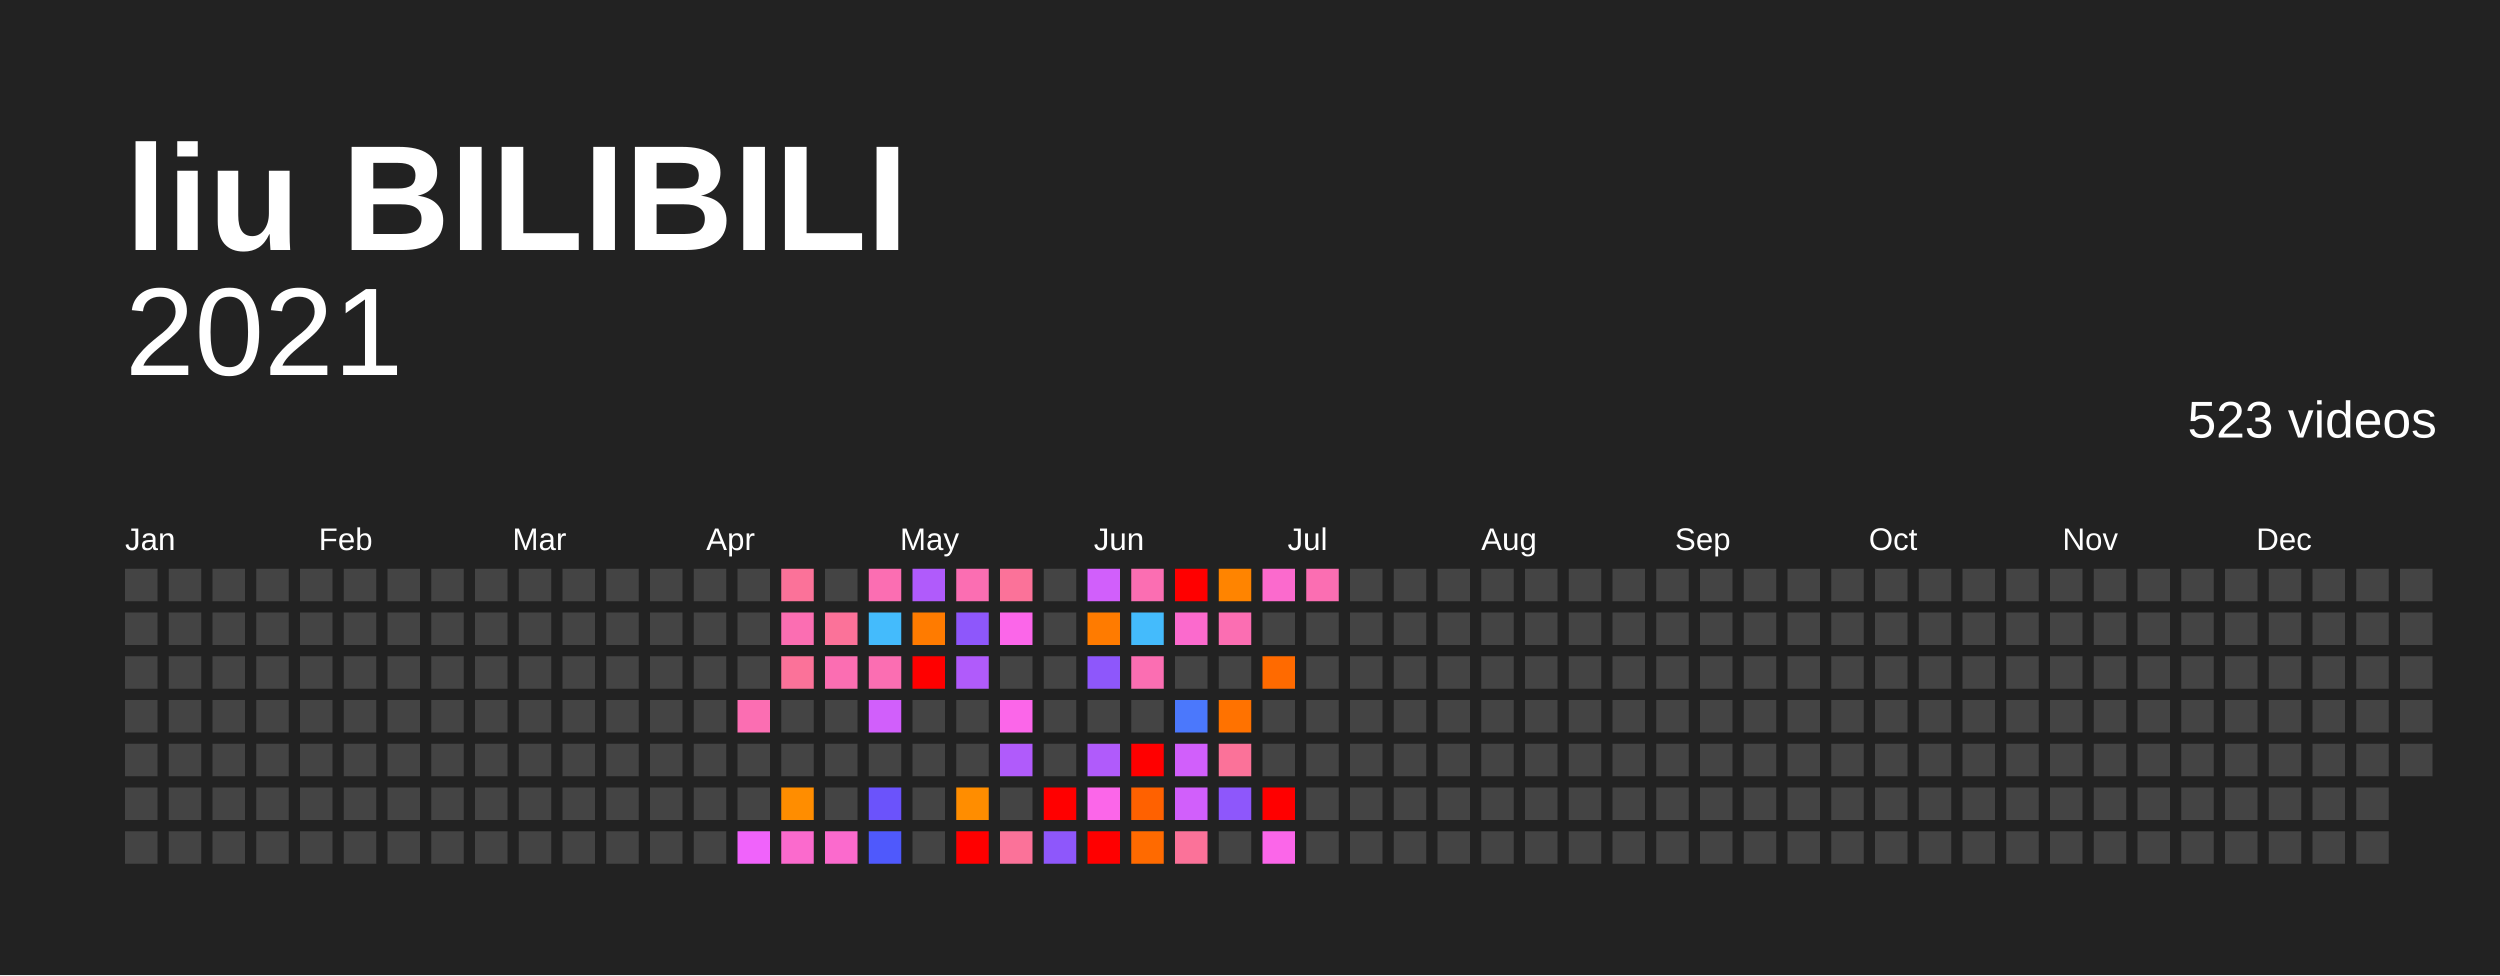
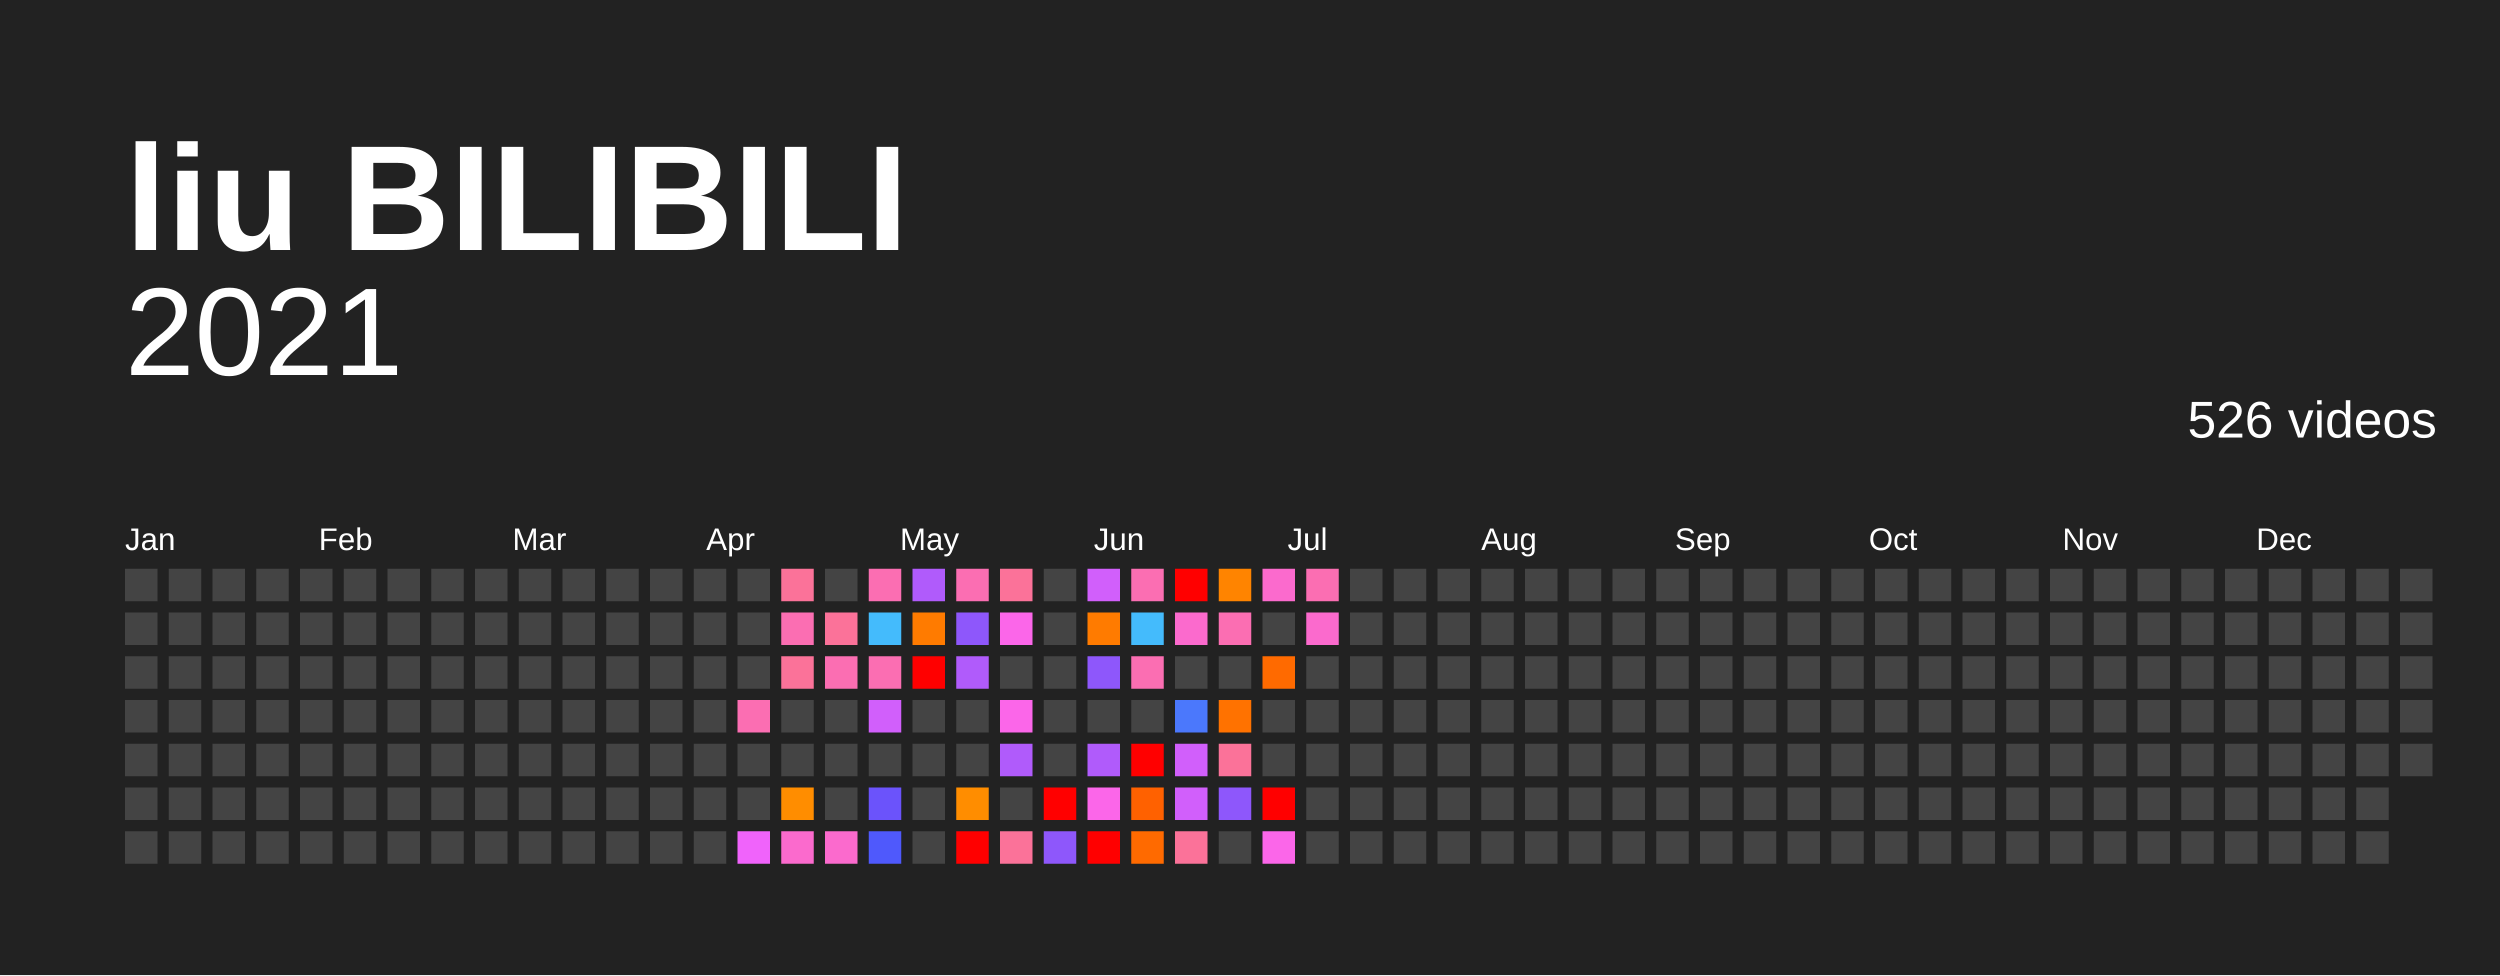
<svg xmlns="http://www.w3.org/2000/svg" baseProfile="full" height="78mm" version="1.1" viewBox="0,0,200,78" width="200mm">
  <defs />
  <rect fill="#222222" height="78" width="200" x="0" y="0" />
  <text fill="#FFFFFF" style="font-size:12px; font-family:Arial; font-weight:bold;" x="10" y="20">liu BILIBILI</text>
  <text alignment-baseline="hanging" fill="#FFFFFF" style="font-size:10.0px; font-family:Arial;" x="10" y="30">2021</text>
-   <text alignment-baseline="hanging" fill="#FFFFFF" style="font-size:4.125px; font-family:Arial;" x="175" y="35">523 videos</text>
+   <text alignment-baseline="hanging" fill="#FFFFFF" style="font-size:4.125px; font-family:Arial;" x="175" y="35">526 videos</text>
  <text fill="#FFFFFF" style="font-size:2.5px; font-family:Arial" x="10.0" y="44">Jan</text>
  <text fill="#FFFFFF" style="font-size:2.5px; font-family:Arial" x="25.5" y="44">Feb</text>
  <text fill="#FFFFFF" style="font-size:2.5px; font-family:Arial" x="41.0" y="44">Mar</text>
  <text fill="#FFFFFF" style="font-size:2.5px; font-family:Arial" x="56.5" y="44">Apr</text>
  <text fill="#FFFFFF" style="font-size:2.5px; font-family:Arial" x="72.0" y="44">May</text>
  <text fill="#FFFFFF" style="font-size:2.5px; font-family:Arial" x="87.5" y="44">Jun</text>
  <text fill="#FFFFFF" style="font-size:2.5px; font-family:Arial" x="103.0" y="44">Jul</text>
  <text fill="#FFFFFF" style="font-size:2.5px; font-family:Arial" x="118.5" y="44">Aug</text>
  <text fill="#FFFFFF" style="font-size:2.5px; font-family:Arial" x="134.0" y="44">Sep</text>
  <text fill="#FFFFFF" style="font-size:2.5px; font-family:Arial" x="149.5" y="44">Oct</text>
  <text fill="#FFFFFF" style="font-size:2.5px; font-family:Arial" x="165.0" y="44">Nov</text>
  <text fill="#FFFFFF" style="font-size:2.5px; font-family:Arial" x="180.5" y="44">Dec</text>
  <rect fill="#444444" height="2.6" width="2.6" x="10.0" y="45.5" />
  <rect fill="#444444" height="2.6" width="2.6" x="10.0" y="49.0" />
  <rect fill="#444444" height="2.6" width="2.6" x="10.0" y="52.5" />
  <rect fill="#444444" height="2.6" width="2.6" x="10.0" y="56.0" />
  <rect fill="#444444" height="2.6" width="2.6" x="10.0" y="59.5" />
  <rect fill="#444444" height="2.6" width="2.6" x="10.0" y="63.0" />
  <rect fill="#444444" height="2.6" width="2.6" x="10.0" y="66.5" />
  <rect fill="#444444" height="2.6" width="2.6" x="13.5" y="45.5" />
  <rect fill="#444444" height="2.6" width="2.6" x="13.5" y="49.0" />
  <rect fill="#444444" height="2.6" width="2.6" x="13.5" y="52.5" />
  <rect fill="#444444" height="2.6" width="2.6" x="13.5" y="56.0" />
  <rect fill="#444444" height="2.6" width="2.6" x="13.5" y="59.5" />
  <rect fill="#444444" height="2.6" width="2.6" x="13.5" y="63.0" />
  <rect fill="#444444" height="2.6" width="2.6" x="13.5" y="66.5" />
  <rect fill="#444444" height="2.6" width="2.6" x="17.0" y="45.5" />
  <rect fill="#444444" height="2.6" width="2.6" x="17.0" y="49.0" />
  <rect fill="#444444" height="2.6" width="2.6" x="17.0" y="52.5" />
  <rect fill="#444444" height="2.6" width="2.6" x="17.0" y="56.0" />
  <rect fill="#444444" height="2.6" width="2.6" x="17.0" y="59.5" />
  <rect fill="#444444" height="2.6" width="2.6" x="17.0" y="63.0" />
  <rect fill="#444444" height="2.6" width="2.6" x="17.0" y="66.5" />
  <rect fill="#444444" height="2.6" width="2.6" x="20.5" y="45.5" />
  <rect fill="#444444" height="2.6" width="2.6" x="20.5" y="49.0" />
  <rect fill="#444444" height="2.6" width="2.6" x="20.5" y="52.5" />
  <rect fill="#444444" height="2.6" width="2.6" x="20.5" y="56.0" />
  <rect fill="#444444" height="2.6" width="2.6" x="20.5" y="59.5" />
  <rect fill="#444444" height="2.6" width="2.6" x="20.5" y="63.0" />
  <rect fill="#444444" height="2.6" width="2.6" x="20.5" y="66.5" />
  <rect fill="#444444" height="2.6" width="2.6" x="24.0" y="45.5" />
  <rect fill="#444444" height="2.6" width="2.6" x="24.0" y="49.0" />
  <rect fill="#444444" height="2.6" width="2.6" x="24.0" y="52.5" />
  <rect fill="#444444" height="2.6" width="2.6" x="24.0" y="56.0" />
  <rect fill="#444444" height="2.6" width="2.6" x="24.0" y="59.5" />
  <rect fill="#444444" height="2.6" width="2.6" x="24.0" y="63.0" />
  <rect fill="#444444" height="2.6" width="2.6" x="24.0" y="66.5" />
  <rect fill="#444444" height="2.6" width="2.6" x="27.5" y="45.5" />
  <rect fill="#444444" height="2.6" width="2.6" x="27.5" y="49.0" />
  <rect fill="#444444" height="2.6" width="2.6" x="27.5" y="52.5" />
  <rect fill="#444444" height="2.6" width="2.6" x="27.5" y="56.0" />
  <rect fill="#444444" height="2.6" width="2.6" x="27.5" y="59.5" />
  <rect fill="#444444" height="2.6" width="2.6" x="27.5" y="63.0" />
  <rect fill="#444444" height="2.6" width="2.6" x="27.5" y="66.5" />
  <rect fill="#444444" height="2.6" width="2.6" x="31.0" y="45.5" />
  <rect fill="#444444" height="2.6" width="2.6" x="31.0" y="49.0" />
  <rect fill="#444444" height="2.6" width="2.6" x="31.0" y="52.5" />
  <rect fill="#444444" height="2.6" width="2.6" x="31.0" y="56.0" />
  <rect fill="#444444" height="2.6" width="2.6" x="31.0" y="59.5" />
  <rect fill="#444444" height="2.6" width="2.6" x="31.0" y="63.0" />
  <rect fill="#444444" height="2.6" width="2.6" x="31.0" y="66.5" />
  <rect fill="#444444" height="2.6" width="2.6" x="34.5" y="45.5" />
  <rect fill="#444444" height="2.6" width="2.6" x="34.5" y="49.0" />
  <rect fill="#444444" height="2.6" width="2.6" x="34.5" y="52.5" />
  <rect fill="#444444" height="2.6" width="2.6" x="34.5" y="56.0" />
  <rect fill="#444444" height="2.6" width="2.6" x="34.5" y="59.5" />
  <rect fill="#444444" height="2.6" width="2.6" x="34.5" y="63.0" />
  <rect fill="#444444" height="2.6" width="2.6" x="34.5" y="66.5" />
  <rect fill="#444444" height="2.6" width="2.6" x="38.0" y="45.5" />
  <rect fill="#444444" height="2.6" width="2.6" x="38.0" y="49.0" />
  <rect fill="#444444" height="2.6" width="2.6" x="38.0" y="52.5" />
  <rect fill="#444444" height="2.6" width="2.6" x="38.0" y="56.0" />
  <rect fill="#444444" height="2.6" width="2.6" x="38.0" y="59.5" />
  <rect fill="#444444" height="2.6" width="2.6" x="38.0" y="63.0" />
  <rect fill="#444444" height="2.6" width="2.6" x="38.0" y="66.5" />
  <rect fill="#444444" height="2.6" width="2.6" x="41.5" y="45.5" />
  <rect fill="#444444" height="2.6" width="2.6" x="41.5" y="49.0" />
  <rect fill="#444444" height="2.6" width="2.6" x="41.5" y="52.5" />
  <rect fill="#444444" height="2.6" width="2.6" x="41.5" y="56.0" />
  <rect fill="#444444" height="2.6" width="2.6" x="41.5" y="59.5" />
  <rect fill="#444444" height="2.6" width="2.6" x="41.5" y="63.0" />
  <rect fill="#444444" height="2.6" width="2.6" x="41.5" y="66.5" />
  <rect fill="#444444" height="2.6" width="2.6" x="45.0" y="45.5" />
  <rect fill="#444444" height="2.6" width="2.6" x="45.0" y="49.0" />
  <rect fill="#444444" height="2.6" width="2.6" x="45.0" y="52.5" />
  <rect fill="#444444" height="2.6" width="2.6" x="45.0" y="56.0" />
  <rect fill="#444444" height="2.6" width="2.6" x="45.0" y="59.5" />
  <rect fill="#444444" height="2.6" width="2.6" x="45.0" y="63.0" />
  <rect fill="#444444" height="2.6" width="2.6" x="45.0" y="66.5" />
  <rect fill="#444444" height="2.6" width="2.6" x="48.5" y="45.5" />
  <rect fill="#444444" height="2.6" width="2.6" x="48.5" y="49.0" />
  <rect fill="#444444" height="2.6" width="2.6" x="48.5" y="52.5" />
  <rect fill="#444444" height="2.6" width="2.6" x="48.5" y="56.0" />
  <rect fill="#444444" height="2.6" width="2.6" x="48.5" y="59.5" />
  <rect fill="#444444" height="2.6" width="2.6" x="48.5" y="63.0" />
  <rect fill="#444444" height="2.6" width="2.6" x="48.5" y="66.5" />
  <rect fill="#444444" height="2.6" width="2.6" x="52.0" y="45.5" />
  <rect fill="#444444" height="2.6" width="2.6" x="52.0" y="49.0" />
  <rect fill="#444444" height="2.6" width="2.6" x="52.0" y="52.5" />
  <rect fill="#444444" height="2.6" width="2.6" x="52.0" y="56.0" />
  <rect fill="#444444" height="2.6" width="2.6" x="52.0" y="59.5" />
  <rect fill="#444444" height="2.6" width="2.6" x="52.0" y="63.0" />
  <rect fill="#444444" height="2.6" width="2.6" x="52.0" y="66.5" />
  <rect fill="#444444" height="2.6" width="2.6" x="55.5" y="45.5" />
  <rect fill="#444444" height="2.6" width="2.6" x="55.5" y="49.0" />
  <rect fill="#444444" height="2.6" width="2.6" x="55.5" y="52.5" />
  <rect fill="#444444" height="2.6" width="2.6" x="55.5" y="56.0" />
  <rect fill="#444444" height="2.6" width="2.6" x="55.5" y="59.5" />
  <rect fill="#444444" height="2.6" width="2.6" x="55.5" y="63.0" />
  <rect fill="#444444" height="2.6" width="2.6" x="55.5" y="66.5" />
  <rect fill="#444444" height="2.6" width="2.6" x="59.0" y="45.5" />
  <rect fill="#444444" height="2.6" width="2.6" x="59.0" y="49.0" />
  <rect fill="#444444" height="2.6" width="2.6" x="59.0" y="52.5" />
  <rect fill="#fb6eb2" height="2.6" width="2.6" x="59.0" y="56.0" />
  <rect fill="#444444" height="2.6" width="2.6" x="59.0" y="59.5" />
  <rect fill="#444444" height="2.6" width="2.6" x="59.0" y="63.0" />
  <rect fill="#f063fb" height="2.6" width="2.6" x="59.0" y="66.5" />
  <rect fill="#fb7299" height="2.6" width="2.6" x="62.5" y="45.5" />
  <rect fill="#fb6eb2" height="2.6" width="2.6" x="62.5" y="49.0" />
  <rect fill="#fb7299" height="2.6" width="2.6" x="62.5" y="52.5" />
  <rect fill="#444444" height="2.6" width="2.6" x="62.5" y="56.0" />
  <rect fill="#444444" height="2.6" width="2.6" x="62.5" y="59.5" />
  <rect fill="#ff8d00" height="2.6" width="2.6" x="62.5" y="63.0" />
  <rect fill="#fb6acd" height="2.6" width="2.6" x="62.5" y="66.5" />
  <rect fill="#444444" height="2.6" width="2.6" x="66.0" y="45.5" />
  <rect fill="#fb7299" height="2.6" width="2.6" x="66.0" y="49.0" />
  <rect fill="#fb6eb2" height="2.6" width="2.6" x="66.0" y="52.5" />
  <rect fill="#444444" height="2.6" width="2.6" x="66.0" y="56.0" />
  <rect fill="#444444" height="2.6" width="2.6" x="66.0" y="59.5" />
  <rect fill="#444444" height="2.6" width="2.6" x="66.0" y="63.0" />
  <rect fill="#fb6acd" height="2.6" width="2.6" x="66.0" y="66.5" />
  <rect fill="#fb6eb2" height="2.6" width="2.6" x="69.5" y="45.5" />
  <rect fill="#44bbfc" height="2.6" width="2.6" x="69.5" y="49.0" />
  <rect fill="#fb6eb2" height="2.6" width="2.6" x="69.5" y="52.5" />
  <rect fill="#d15ffb" height="2.6" width="2.6" x="69.5" y="56.0" />
  <rect fill="#444444" height="2.6" width="2.6" x="69.5" y="59.5" />
  <rect fill="#6b53fb" height="2.6" width="2.6" x="69.5" y="63.0" />
  <rect fill="#4f59fc" height="2.6" width="2.6" x="69.5" y="66.5" />
  <rect fill="#b05bfb" height="2.6" width="2.6" x="73.0" y="45.5" />
  <rect fill="#ff7b00" height="2.6" width="2.6" x="73.0" y="49.0" />
  <rect fill="red" height="2.6" width="2.6" x="73.0" y="52.5" />
  <rect fill="#444444" height="2.6" width="2.6" x="73.0" y="56.0" />
  <rect fill="#444444" height="2.6" width="2.6" x="73.0" y="59.5" />
  <rect fill="#444444" height="2.6" width="2.6" x="73.0" y="63.0" />
  <rect fill="#444444" height="2.6" width="2.6" x="73.0" y="66.5" />
  <rect fill="#fb6eb2" height="2.6" width="2.6" x="76.5" y="45.5" />
  <rect fill="#8e57fb" height="2.6" width="2.6" x="76.5" y="49.0" />
  <rect fill="#b05bfb" height="2.6" width="2.6" x="76.5" y="52.5" />
  <rect fill="#444444" height="2.6" width="2.6" x="76.5" y="56.0" />
  <rect fill="#444444" height="2.6" width="2.6" x="76.5" y="59.5" />
  <rect fill="#ff8d00" height="2.6" width="2.6" x="76.5" y="63.0" />
  <rect fill="red" height="2.6" width="2.6" x="76.5" y="66.5" />
  <rect fill="#fb7299" height="2.6" width="2.6" x="80.0" y="45.5" />
  <rect fill="#fb66e9" height="2.6" width="2.6" x="80.0" y="49.0" />
  <rect fill="#444444" height="2.6" width="2.6" x="80.0" y="52.5" />
  <rect fill="#fb66e9" height="2.6" width="2.6" x="80.0" y="56.0" />
  <rect fill="#b05bfb" height="2.6" width="2.6" x="80.0" y="59.5" />
  <rect fill="#444444" height="2.6" width="2.6" x="80.0" y="63.0" />
  <rect fill="#fb7299" height="2.6" width="2.6" x="80.0" y="66.5" />
  <rect fill="#444444" height="2.6" width="2.6" x="83.5" y="45.5" />
  <rect fill="#444444" height="2.6" width="2.6" x="83.5" y="49.0" />
  <rect fill="#444444" height="2.6" width="2.6" x="83.5" y="52.5" />
  <rect fill="#444444" height="2.6" width="2.6" x="83.5" y="56.0" />
  <rect fill="#444444" height="2.6" width="2.6" x="83.5" y="59.5" />
  <rect fill="red" height="2.6" width="2.6" x="83.5" y="63.0" />
  <rect fill="#8e57fb" height="2.6" width="2.6" x="83.5" y="66.5" />
  <rect fill="#d15ffb" height="2.6" width="2.6" x="87.0" y="45.5" />
  <rect fill="#ff7b00" height="2.6" width="2.6" x="87.0" y="49.0" />
  <rect fill="#8e57fb" height="2.6" width="2.6" x="87.0" y="52.5" />
  <rect fill="#444444" height="2.6" width="2.6" x="87.0" y="56.0" />
  <rect fill="#b05bfb" height="2.6" width="2.6" x="87.0" y="59.5" />
  <rect fill="#fb66e9" height="2.6" width="2.6" x="87.0" y="63.0" />
  <rect fill="red" height="2.6" width="2.6" x="87.0" y="66.5" />
  <rect fill="#fb6eb2" height="2.6" width="2.6" x="90.5" y="45.5" />
  <rect fill="#44bbfc" height="2.6" width="2.6" x="90.5" y="49.0" />
  <rect fill="#fb6eb2" height="2.6" width="2.6" x="90.5" y="52.5" />
  <rect fill="#444444" height="2.6" width="2.6" x="90.5" y="56.0" />
  <rect fill="red" height="2.6" width="2.6" x="90.5" y="59.5" />
  <rect fill="#ff6100" height="2.6" width="2.6" x="90.5" y="63.0" />
  <rect fill="#ff6a00" height="2.6" width="2.6" x="90.5" y="66.5" />
  <rect fill="red" height="2.6" width="2.6" x="94.0" y="45.5" />
  <rect fill="#fb6acd" height="2.6" width="2.6" x="94.0" y="49.0" />
  <rect fill="#444444" height="2.6" width="2.6" x="94.0" y="52.5" />
  <rect fill="#4b78fc" height="2.6" width="2.6" x="94.0" y="56.0" />
  <rect fill="#d15ffb" height="2.6" width="2.6" x="94.0" y="59.5" />
  <rect fill="#d15ffb" height="2.6" width="2.6" x="94.0" y="63.0" />
  <rect fill="#fb7299" height="2.6" width="2.6" x="94.0" y="66.5" />
  <rect fill="#ff8400" height="2.6" width="2.6" x="97.5" y="45.5" />
  <rect fill="#fb6eb2" height="2.6" width="2.6" x="97.5" y="49.0" />
  <rect fill="#444444" height="2.6" width="2.6" x="97.5" y="52.5" />
  <rect fill="#ff7200" height="2.6" width="2.6" x="97.5" y="56.0" />
  <rect fill="#fb7299" height="2.6" width="2.6" x="97.5" y="59.5" />
  <rect fill="#8e57fb" height="2.6" width="2.6" x="97.5" y="63.0" />
  <rect fill="#444444" height="2.6" width="2.6" x="97.5" y="66.5" />
  <rect fill="#fb6acd" height="2.6" width="2.6" x="101.0" y="45.5" />
  <rect fill="#444444" height="2.6" width="2.6" x="101.0" y="49.0" />
  <rect fill="#ff6a00" height="2.6" width="2.6" x="101.0" y="52.5" />
  <rect fill="#444444" height="2.6" width="2.6" x="101.0" y="56.0" />
  <rect fill="#444444" height="2.6" width="2.6" x="101.0" y="59.5" />
  <rect fill="red" height="2.6" width="2.6" x="101.0" y="63.0" />
  <rect fill="#fb66e9" height="2.6" width="2.6" x="101.0" y="66.5" />
  <rect fill="#fb6eb2" height="2.6" width="2.6" x="104.5" y="45.5" />
-   <rect fill="#444444" height="2.6" width="2.6" x="104.5" y="49.0" />
+   <rect fill="#fb6acd" height="2.6" width="2.6" x="104.5" y="49.0" />
  <rect fill="#444444" height="2.6" width="2.6" x="104.5" y="52.5" />
  <rect fill="#444444" height="2.6" width="2.6" x="104.5" y="56.0" />
  <rect fill="#444444" height="2.6" width="2.6" x="104.5" y="59.5" />
  <rect fill="#444444" height="2.6" width="2.6" x="104.5" y="63.0" />
  <rect fill="#444444" height="2.6" width="2.6" x="104.5" y="66.5" />
  <rect fill="#444444" height="2.6" width="2.6" x="108.0" y="45.5" />
  <rect fill="#444444" height="2.6" width="2.6" x="108.0" y="49.0" />
  <rect fill="#444444" height="2.6" width="2.6" x="108.0" y="52.5" />
  <rect fill="#444444" height="2.6" width="2.6" x="108.0" y="56.0" />
  <rect fill="#444444" height="2.6" width="2.6" x="108.0" y="59.5" />
  <rect fill="#444444" height="2.6" width="2.6" x="108.0" y="63.0" />
  <rect fill="#444444" height="2.6" width="2.6" x="108.0" y="66.5" />
  <rect fill="#444444" height="2.6" width="2.6" x="111.5" y="45.5" />
  <rect fill="#444444" height="2.6" width="2.6" x="111.5" y="49.0" />
  <rect fill="#444444" height="2.6" width="2.6" x="111.5" y="52.5" />
  <rect fill="#444444" height="2.6" width="2.6" x="111.5" y="56.0" />
  <rect fill="#444444" height="2.6" width="2.6" x="111.5" y="59.5" />
  <rect fill="#444444" height="2.6" width="2.6" x="111.5" y="63.0" />
  <rect fill="#444444" height="2.6" width="2.6" x="111.5" y="66.5" />
  <rect fill="#444444" height="2.6" width="2.6" x="115.0" y="45.5" />
  <rect fill="#444444" height="2.6" width="2.6" x="115.0" y="49.0" />
  <rect fill="#444444" height="2.6" width="2.6" x="115.0" y="52.5" />
  <rect fill="#444444" height="2.6" width="2.6" x="115.0" y="56.0" />
  <rect fill="#444444" height="2.6" width="2.6" x="115.0" y="59.5" />
  <rect fill="#444444" height="2.6" width="2.6" x="115.0" y="63.0" />
  <rect fill="#444444" height="2.6" width="2.6" x="115.0" y="66.5" />
  <rect fill="#444444" height="2.6" width="2.6" x="118.5" y="45.5" />
  <rect fill="#444444" height="2.6" width="2.6" x="118.5" y="49.0" />
  <rect fill="#444444" height="2.6" width="2.6" x="118.5" y="52.5" />
  <rect fill="#444444" height="2.6" width="2.6" x="118.5" y="56.0" />
  <rect fill="#444444" height="2.6" width="2.6" x="118.5" y="59.5" />
  <rect fill="#444444" height="2.6" width="2.6" x="118.5" y="63.0" />
  <rect fill="#444444" height="2.6" width="2.6" x="118.5" y="66.5" />
  <rect fill="#444444" height="2.6" width="2.6" x="122.0" y="45.5" />
  <rect fill="#444444" height="2.6" width="2.6" x="122.0" y="49.0" />
  <rect fill="#444444" height="2.6" width="2.6" x="122.0" y="52.5" />
  <rect fill="#444444" height="2.6" width="2.6" x="122.0" y="56.0" />
  <rect fill="#444444" height="2.6" width="2.6" x="122.0" y="59.5" />
  <rect fill="#444444" height="2.6" width="2.6" x="122.0" y="63.0" />
  <rect fill="#444444" height="2.6" width="2.6" x="122.0" y="66.5" />
  <rect fill="#444444" height="2.6" width="2.6" x="125.5" y="45.5" />
  <rect fill="#444444" height="2.6" width="2.6" x="125.5" y="49.0" />
  <rect fill="#444444" height="2.6" width="2.6" x="125.5" y="52.5" />
  <rect fill="#444444" height="2.6" width="2.6" x="125.5" y="56.0" />
  <rect fill="#444444" height="2.6" width="2.6" x="125.5" y="59.5" />
  <rect fill="#444444" height="2.6" width="2.6" x="125.5" y="63.0" />
  <rect fill="#444444" height="2.6" width="2.6" x="125.5" y="66.5" />
  <rect fill="#444444" height="2.6" width="2.6" x="129.0" y="45.5" />
  <rect fill="#444444" height="2.6" width="2.6" x="129.0" y="49.0" />
  <rect fill="#444444" height="2.6" width="2.6" x="129.0" y="52.5" />
  <rect fill="#444444" height="2.6" width="2.6" x="129.0" y="56.0" />
  <rect fill="#444444" height="2.6" width="2.6" x="129.0" y="59.5" />
  <rect fill="#444444" height="2.6" width="2.6" x="129.0" y="63.0" />
  <rect fill="#444444" height="2.6" width="2.6" x="129.0" y="66.5" />
  <rect fill="#444444" height="2.6" width="2.6" x="132.5" y="45.5" />
  <rect fill="#444444" height="2.6" width="2.6" x="132.5" y="49.0" />
  <rect fill="#444444" height="2.6" width="2.6" x="132.5" y="52.5" />
  <rect fill="#444444" height="2.6" width="2.6" x="132.5" y="56.0" />
  <rect fill="#444444" height="2.6" width="2.6" x="132.5" y="59.5" />
  <rect fill="#444444" height="2.6" width="2.6" x="132.5" y="63.0" />
  <rect fill="#444444" height="2.6" width="2.6" x="132.5" y="66.5" />
  <rect fill="#444444" height="2.6" width="2.6" x="136.0" y="45.5" />
  <rect fill="#444444" height="2.6" width="2.6" x="136.0" y="49.0" />
  <rect fill="#444444" height="2.6" width="2.6" x="136.0" y="52.5" />
  <rect fill="#444444" height="2.6" width="2.6" x="136.0" y="56.0" />
  <rect fill="#444444" height="2.6" width="2.6" x="136.0" y="59.5" />
  <rect fill="#444444" height="2.6" width="2.6" x="136.0" y="63.0" />
  <rect fill="#444444" height="2.6" width="2.6" x="136.0" y="66.5" />
  <rect fill="#444444" height="2.6" width="2.6" x="139.5" y="45.5" />
  <rect fill="#444444" height="2.6" width="2.6" x="139.5" y="49.0" />
  <rect fill="#444444" height="2.6" width="2.6" x="139.5" y="52.5" />
  <rect fill="#444444" height="2.6" width="2.6" x="139.5" y="56.0" />
  <rect fill="#444444" height="2.6" width="2.6" x="139.5" y="59.5" />
  <rect fill="#444444" height="2.6" width="2.6" x="139.5" y="63.0" />
  <rect fill="#444444" height="2.6" width="2.6" x="139.5" y="66.5" />
  <rect fill="#444444" height="2.6" width="2.6" x="143.0" y="45.5" />
  <rect fill="#444444" height="2.6" width="2.6" x="143.0" y="49.0" />
  <rect fill="#444444" height="2.6" width="2.6" x="143.0" y="52.5" />
  <rect fill="#444444" height="2.6" width="2.6" x="143.0" y="56.0" />
  <rect fill="#444444" height="2.6" width="2.6" x="143.0" y="59.5" />
  <rect fill="#444444" height="2.6" width="2.6" x="143.0" y="63.0" />
  <rect fill="#444444" height="2.6" width="2.6" x="143.0" y="66.5" />
  <rect fill="#444444" height="2.6" width="2.6" x="146.5" y="45.5" />
  <rect fill="#444444" height="2.6" width="2.6" x="146.5" y="49.0" />
  <rect fill="#444444" height="2.6" width="2.6" x="146.5" y="52.5" />
  <rect fill="#444444" height="2.6" width="2.6" x="146.5" y="56.0" />
  <rect fill="#444444" height="2.6" width="2.6" x="146.5" y="59.5" />
  <rect fill="#444444" height="2.6" width="2.6" x="146.5" y="63.0" />
  <rect fill="#444444" height="2.6" width="2.6" x="146.5" y="66.5" />
  <rect fill="#444444" height="2.6" width="2.6" x="150.0" y="45.5" />
  <rect fill="#444444" height="2.6" width="2.6" x="150.0" y="49.0" />
  <rect fill="#444444" height="2.6" width="2.6" x="150.0" y="52.5" />
  <rect fill="#444444" height="2.6" width="2.6" x="150.0" y="56.0" />
  <rect fill="#444444" height="2.6" width="2.6" x="150.0" y="59.5" />
  <rect fill="#444444" height="2.6" width="2.6" x="150.0" y="63.0" />
  <rect fill="#444444" height="2.6" width="2.6" x="150.0" y="66.5" />
  <rect fill="#444444" height="2.6" width="2.6" x="153.5" y="45.5" />
  <rect fill="#444444" height="2.6" width="2.6" x="153.5" y="49.0" />
  <rect fill="#444444" height="2.6" width="2.6" x="153.5" y="52.5" />
  <rect fill="#444444" height="2.6" width="2.6" x="153.5" y="56.0" />
  <rect fill="#444444" height="2.6" width="2.6" x="153.5" y="59.5" />
  <rect fill="#444444" height="2.6" width="2.6" x="153.5" y="63.0" />
  <rect fill="#444444" height="2.6" width="2.6" x="153.5" y="66.5" />
  <rect fill="#444444" height="2.6" width="2.6" x="157.0" y="45.5" />
  <rect fill="#444444" height="2.6" width="2.6" x="157.0" y="49.0" />
  <rect fill="#444444" height="2.6" width="2.6" x="157.0" y="52.5" />
  <rect fill="#444444" height="2.6" width="2.6" x="157.0" y="56.0" />
  <rect fill="#444444" height="2.6" width="2.6" x="157.0" y="59.5" />
  <rect fill="#444444" height="2.6" width="2.6" x="157.0" y="63.0" />
  <rect fill="#444444" height="2.6" width="2.6" x="157.0" y="66.5" />
  <rect fill="#444444" height="2.6" width="2.6" x="160.5" y="45.5" />
  <rect fill="#444444" height="2.6" width="2.6" x="160.5" y="49.0" />
  <rect fill="#444444" height="2.6" width="2.6" x="160.5" y="52.5" />
  <rect fill="#444444" height="2.6" width="2.6" x="160.5" y="56.0" />
  <rect fill="#444444" height="2.6" width="2.6" x="160.5" y="59.5" />
  <rect fill="#444444" height="2.6" width="2.6" x="160.5" y="63.0" />
  <rect fill="#444444" height="2.6" width="2.6" x="160.5" y="66.5" />
  <rect fill="#444444" height="2.6" width="2.6" x="164.0" y="45.5" />
  <rect fill="#444444" height="2.6" width="2.6" x="164.0" y="49.0" />
  <rect fill="#444444" height="2.6" width="2.6" x="164.0" y="52.5" />
  <rect fill="#444444" height="2.6" width="2.6" x="164.0" y="56.0" />
  <rect fill="#444444" height="2.6" width="2.6" x="164.0" y="59.5" />
  <rect fill="#444444" height="2.6" width="2.6" x="164.0" y="63.0" />
  <rect fill="#444444" height="2.6" width="2.6" x="164.0" y="66.5" />
  <rect fill="#444444" height="2.6" width="2.6" x="167.5" y="45.5" />
  <rect fill="#444444" height="2.6" width="2.6" x="167.5" y="49.0" />
  <rect fill="#444444" height="2.6" width="2.6" x="167.5" y="52.5" />
  <rect fill="#444444" height="2.6" width="2.6" x="167.5" y="56.0" />
  <rect fill="#444444" height="2.6" width="2.6" x="167.5" y="59.5" />
  <rect fill="#444444" height="2.6" width="2.6" x="167.5" y="63.0" />
  <rect fill="#444444" height="2.6" width="2.6" x="167.5" y="66.5" />
  <rect fill="#444444" height="2.6" width="2.6" x="171.0" y="45.5" />
  <rect fill="#444444" height="2.6" width="2.6" x="171.0" y="49.0" />
  <rect fill="#444444" height="2.6" width="2.6" x="171.0" y="52.5" />
  <rect fill="#444444" height="2.6" width="2.6" x="171.0" y="56.0" />
  <rect fill="#444444" height="2.6" width="2.6" x="171.0" y="59.5" />
  <rect fill="#444444" height="2.6" width="2.6" x="171.0" y="63.0" />
  <rect fill="#444444" height="2.6" width="2.6" x="171.0" y="66.5" />
  <rect fill="#444444" height="2.6" width="2.6" x="174.5" y="45.5" />
  <rect fill="#444444" height="2.6" width="2.6" x="174.5" y="49.0" />
  <rect fill="#444444" height="2.6" width="2.6" x="174.5" y="52.5" />
  <rect fill="#444444" height="2.6" width="2.6" x="174.5" y="56.0" />
  <rect fill="#444444" height="2.6" width="2.6" x="174.5" y="59.5" />
  <rect fill="#444444" height="2.6" width="2.6" x="174.5" y="63.0" />
  <rect fill="#444444" height="2.6" width="2.6" x="174.5" y="66.5" />
  <rect fill="#444444" height="2.6" width="2.6" x="178.0" y="45.5" />
  <rect fill="#444444" height="2.6" width="2.6" x="178.0" y="49.0" />
  <rect fill="#444444" height="2.6" width="2.6" x="178.0" y="52.5" />
  <rect fill="#444444" height="2.6" width="2.6" x="178.0" y="56.0" />
  <rect fill="#444444" height="2.6" width="2.6" x="178.0" y="59.5" />
  <rect fill="#444444" height="2.6" width="2.6" x="178.0" y="63.0" />
  <rect fill="#444444" height="2.6" width="2.6" x="178.0" y="66.5" />
  <rect fill="#444444" height="2.6" width="2.6" x="181.5" y="45.5" />
  <rect fill="#444444" height="2.6" width="2.6" x="181.5" y="49.0" />
  <rect fill="#444444" height="2.6" width="2.6" x="181.5" y="52.5" />
  <rect fill="#444444" height="2.6" width="2.6" x="181.5" y="56.0" />
  <rect fill="#444444" height="2.6" width="2.6" x="181.5" y="59.5" />
  <rect fill="#444444" height="2.6" width="2.6" x="181.5" y="63.0" />
  <rect fill="#444444" height="2.6" width="2.6" x="181.5" y="66.5" />
  <rect fill="#444444" height="2.6" width="2.6" x="185.0" y="45.5" />
  <rect fill="#444444" height="2.6" width="2.6" x="185.0" y="49.0" />
  <rect fill="#444444" height="2.6" width="2.6" x="185.0" y="52.5" />
  <rect fill="#444444" height="2.6" width="2.6" x="185.0" y="56.0" />
  <rect fill="#444444" height="2.6" width="2.6" x="185.0" y="59.5" />
  <rect fill="#444444" height="2.6" width="2.6" x="185.0" y="63.0" />
  <rect fill="#444444" height="2.6" width="2.6" x="185.0" y="66.5" />
  <rect fill="#444444" height="2.6" width="2.6" x="188.5" y="45.5" />
  <rect fill="#444444" height="2.6" width="2.6" x="188.5" y="49.0" />
  <rect fill="#444444" height="2.6" width="2.6" x="188.5" y="52.5" />
  <rect fill="#444444" height="2.6" width="2.6" x="188.5" y="56.0" />
  <rect fill="#444444" height="2.6" width="2.6" x="188.5" y="59.5" />
  <rect fill="#444444" height="2.6" width="2.6" x="188.5" y="63.0" />
  <rect fill="#444444" height="2.6" width="2.6" x="188.5" y="66.5" />
  <rect fill="#444444" height="2.6" width="2.6" x="192.0" y="45.5" />
  <rect fill="#444444" height="2.6" width="2.6" x="192.0" y="49.0" />
  <rect fill="#444444" height="2.6" width="2.6" x="192.0" y="52.5" />
  <rect fill="#444444" height="2.6" width="2.6" x="192.0" y="56.0" />
  <rect fill="#444444" height="2.6" width="2.6" x="192.0" y="59.5" />
</svg>
